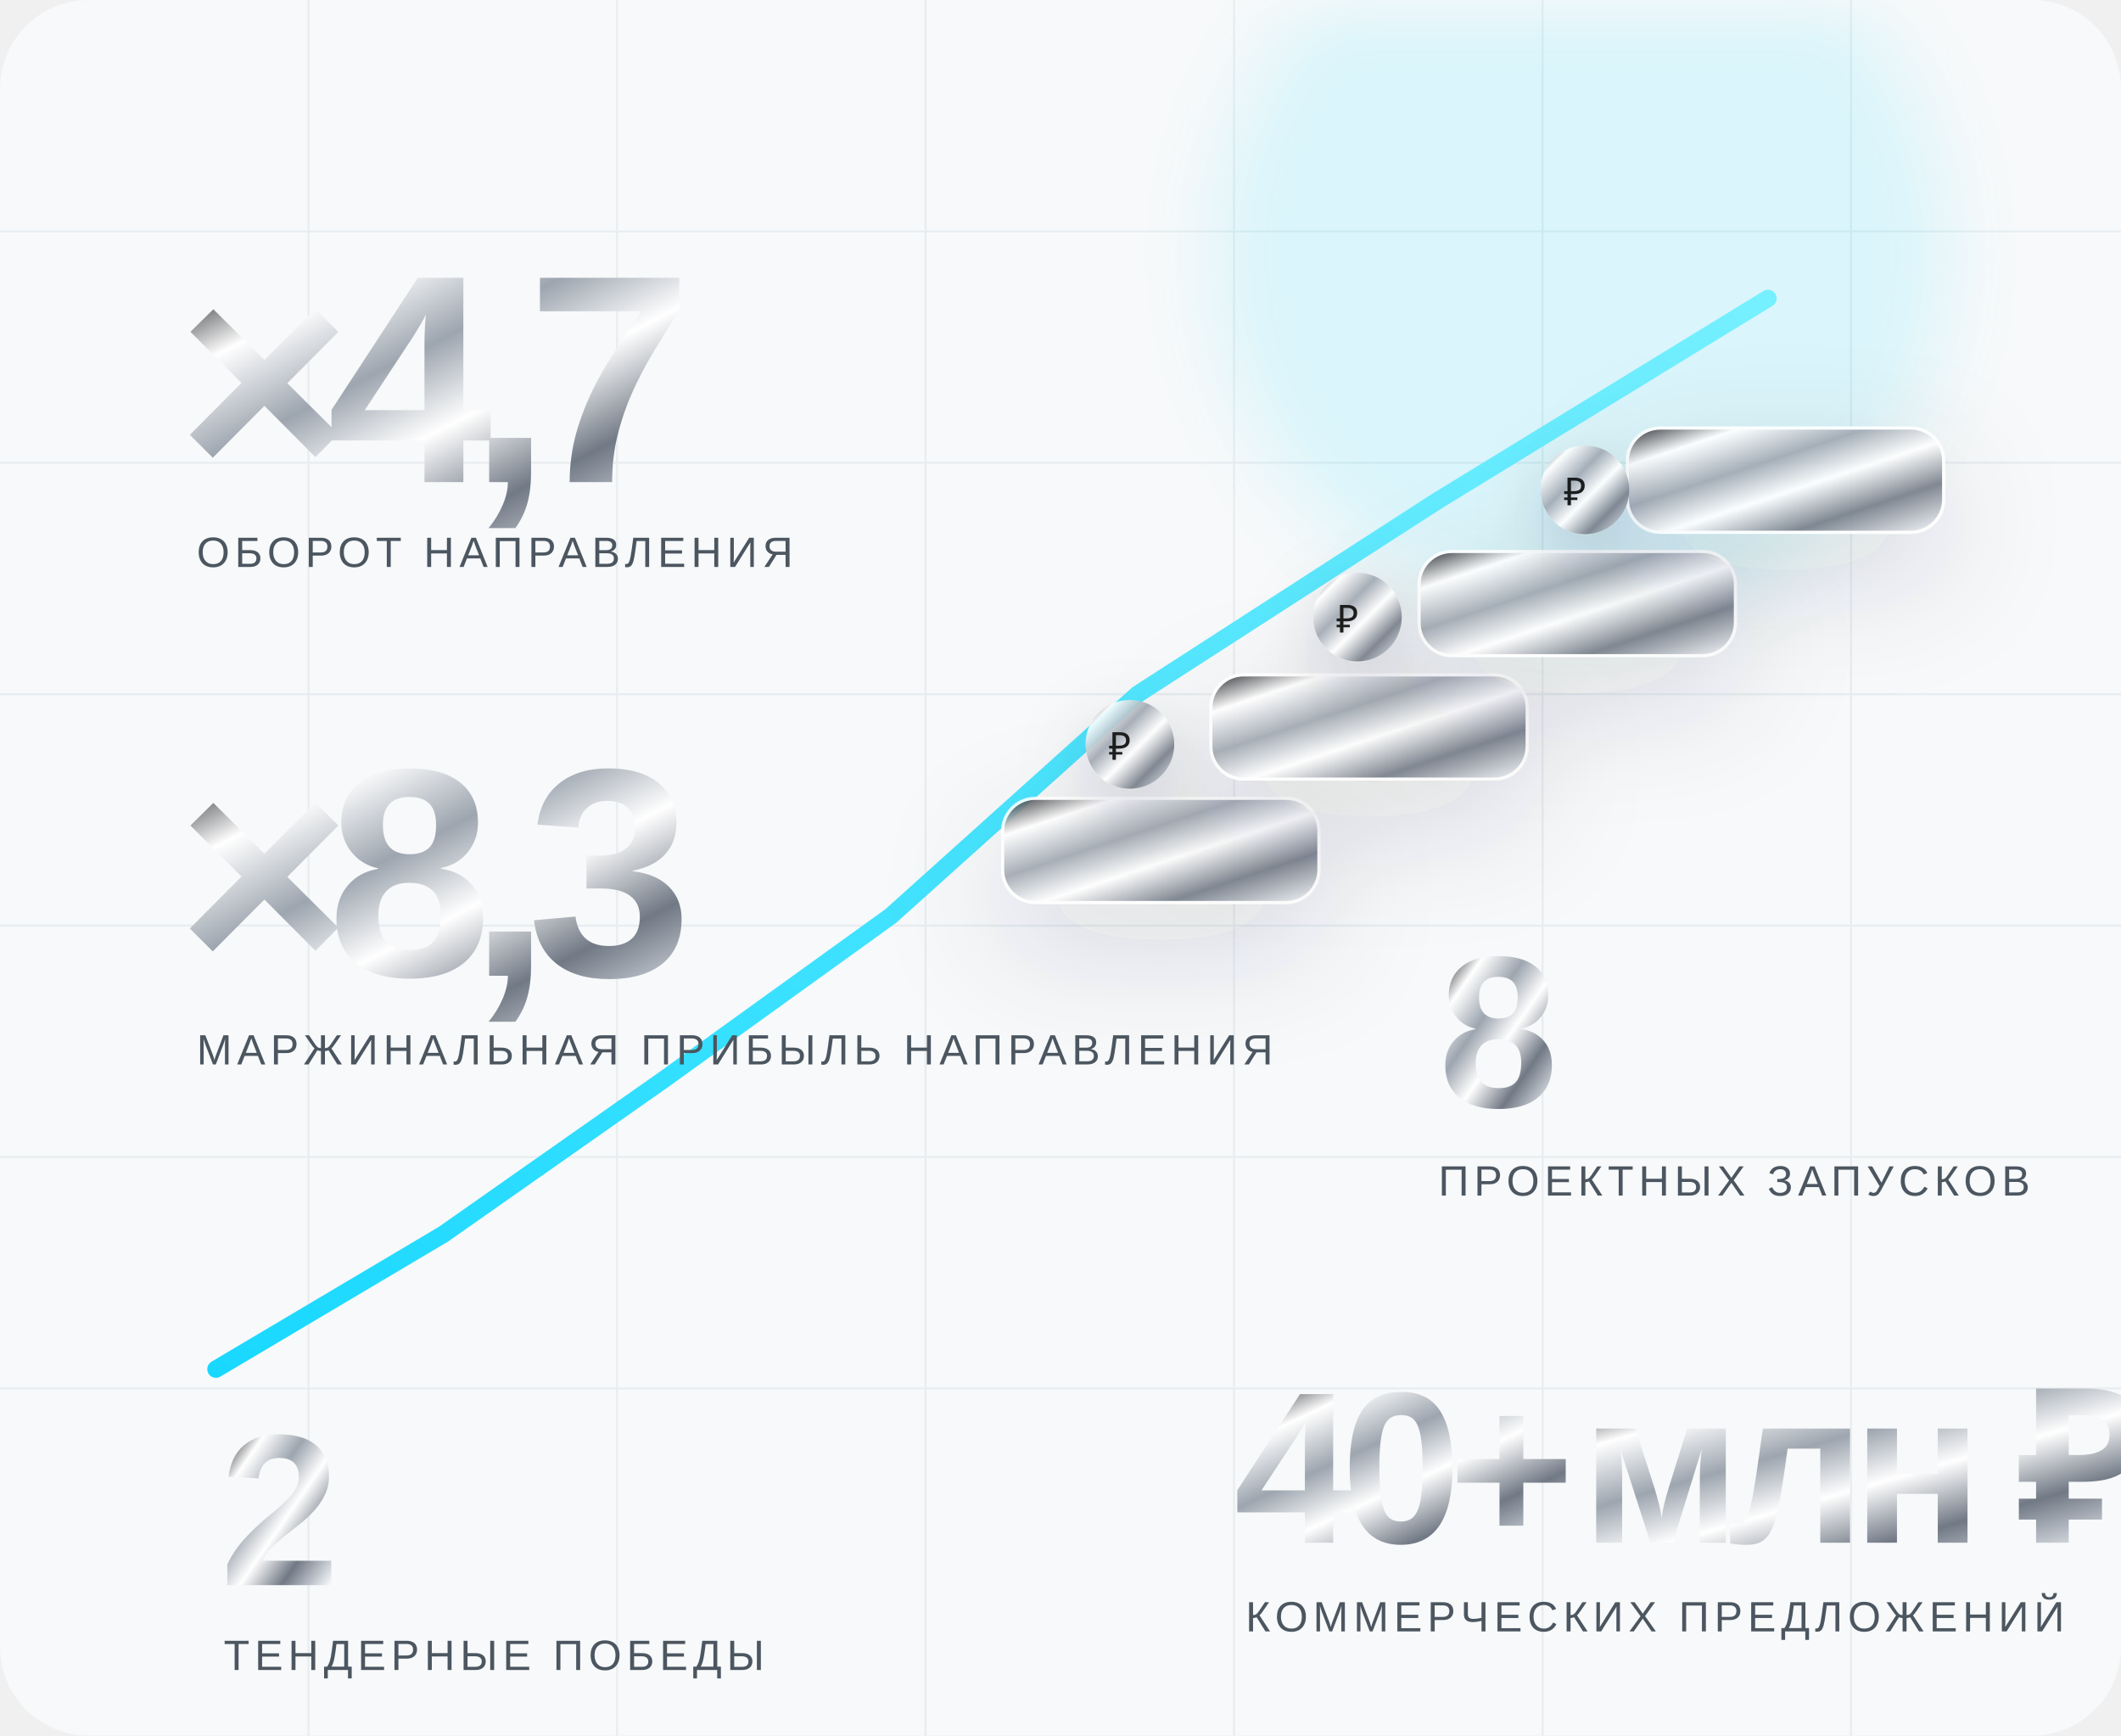
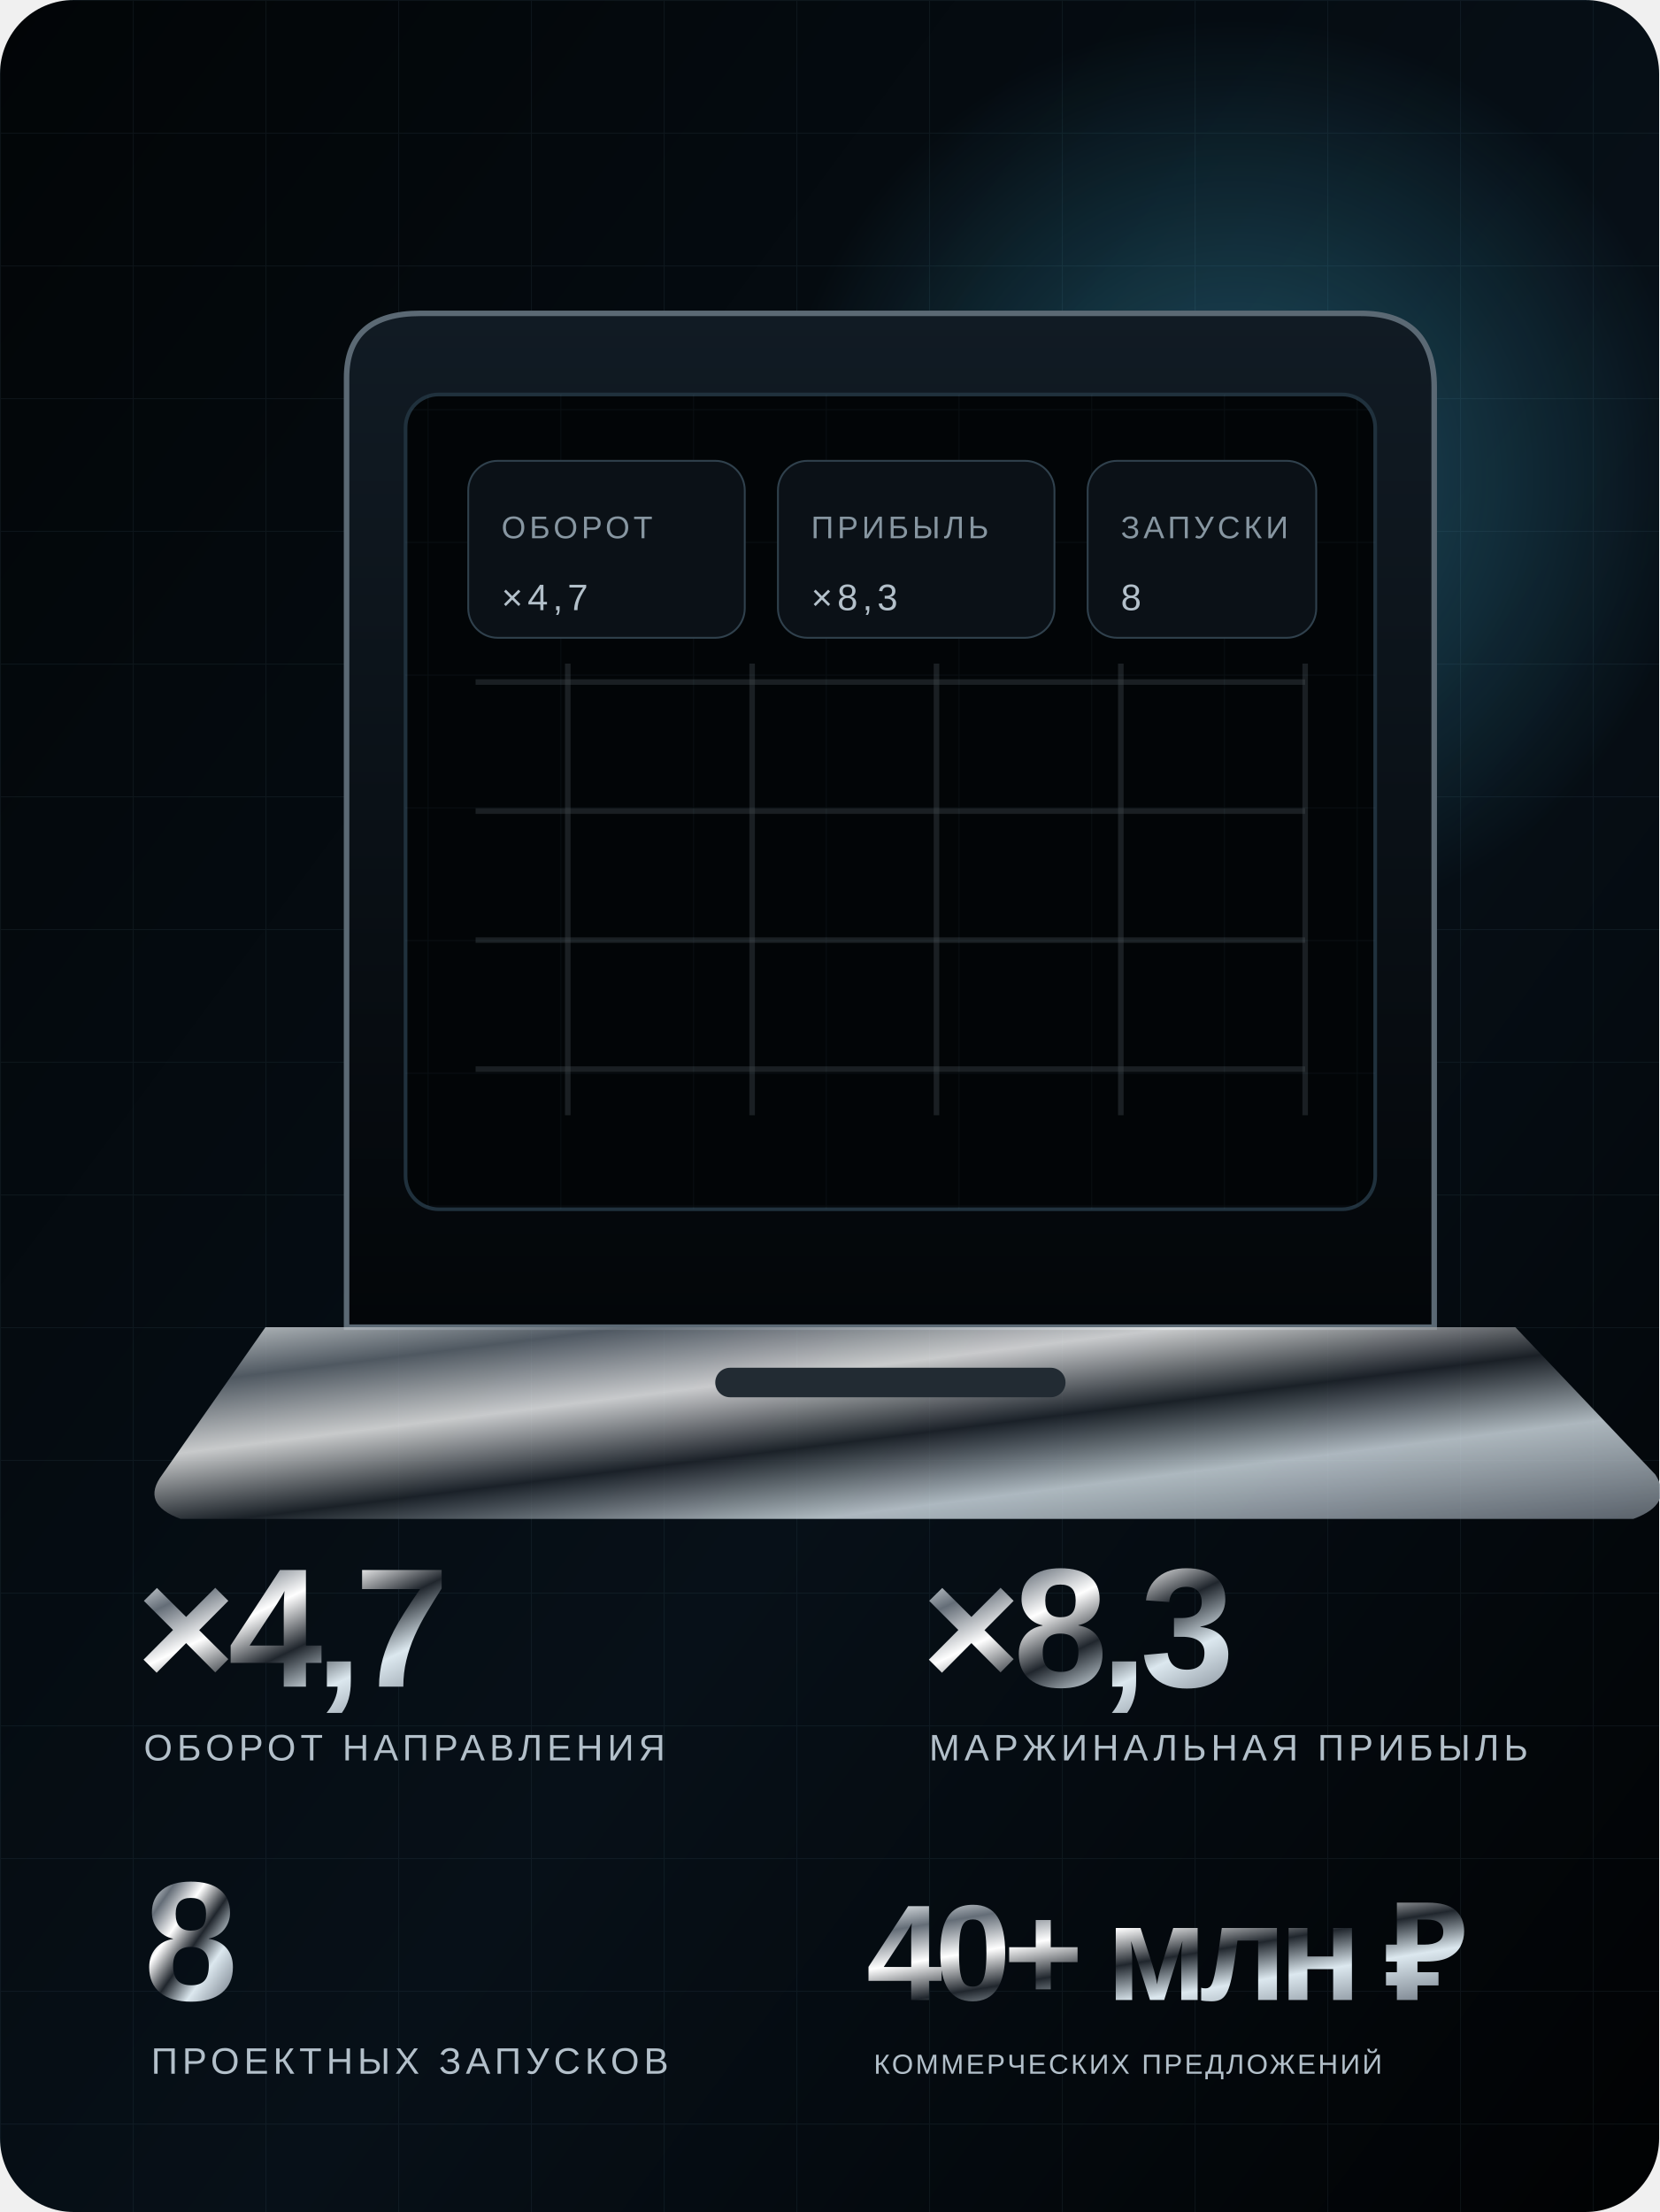
- <svg xmlns="http://www.w3.org/2000/svg" viewBox="0 0 1100 900" role="img" aria-label="Рост прибыли: оборот, маржинальная прибыль, запуски, тендеры и КП">
+ <svg xmlns="http://www.w3.org/2000/svg" viewBox="0 0 900 1200" role="img" aria-label="Рост прибыли: ноутбук с коммерческим дашбордом">
  <defs>
+     <linearGradient id="bg" x1="0" y1="0" x2="1" y2="1">
+       <stop offset="0" stop-color="#020507" />
+       <stop offset=".58" stop-color="#071018" />
+       <stop offset="1" stop-color="#010203" />
+     </linearGradient>
    <linearGradient id="chrome" x1="0" y1="0" x2="1" y2="1">
-       <stop offset="0" stop-color="#111318" />
-       <stop offset=".18" stop-color="#fff" />
-       <stop offset=".38" stop-color="#9da5af" />
-       <stop offset=".56" stop-color="#fff" />
-       <stop offset=".76" stop-color="#717985" />
-       <stop offset="1" stop-color="#f8fbff" />
+       <stop offset="0" stop-color="#f9fdff" />
+       <stop offset=".16" stop-color="#646d77" />
+       <stop offset=".34" stop-color="#ffffff" />
+       <stop offset=".53" stop-color="#20262d" />
+       <stop offset=".72" stop-color="#dce8ef" />
+       <stop offset="1" stop-color="#707984" />
    </linearGradient>
-     <linearGradient id="cyan" x1="0" y1="1" x2="1" y2="0">
-       <stop offset="0" stop-color="#19d8ff" />
-       <stop offset="1" stop-color="#7df2ff" />
+     <linearGradient id="panel" x1="0" y1="0" x2="0" y2="1">
+       <stop offset="0" stop-color="#111b24" />
+       <stop offset="1" stop-color="#030609" />
    </linearGradient>
-     <filter id="glow">
-       <feGaussianBlur stdDeviation="18" />
+     <radialGradient id="cyanGlow">
+       <stop offset="0" stop-color="#4fd5ff" stop-opacity=".34" />
+       <stop offset="1" stop-color="#4fd5ff" stop-opacity="0" />
+     </radialGradient>
+     <filter id="glow" x="-100%" y="-100%" width="300%" height="300%">
+       <feGaussianBlur stdDeviation="10" result="b" />
+       <feMerge>
+         <feMergeNode in="b" />
+         <feMergeNode in="SourceGraphic" />
+       </feMerge>
    </filter>
+     <pattern id="grid" width="72" height="72" patternUnits="userSpaceOnUse">
+       <path d="M72 0H0V72" fill="none" stroke="#5b7687" stroke-opacity=".12" stroke-width="1" />
+     </pattern>
    <style>
-       .bg{fill:#f7f9fa}.grid{stroke:#dce4e8;opacity:.56}.big{font:600 112px Orbitron,Arial,sans-serif;letter-spacing:-.06em;fill:url(#chrome)}.huge{font:600 154px Orbitron,Arial,sans-serif;letter-spacing:-.08em;fill:url(#chrome)}.label{font:500 22px Orbitron,Arial,sans-serif;letter-spacing:.12em;fill:#4c5660}.step{fill:url(#chrome);stroke:#fff;stroke-width:1.6;filter:drop-shadow(0 22px 32px rgba(45,55,65,.16));animation:rise 3.8s ease-in-out infinite alternate}.coin{fill:url(#chrome);filter:drop-shadow(0 12px 18px rgba(45,55,65,.18));animation:coin 3s ease-in-out infinite}.line{fill:none;stroke:url(#cyan);stroke-width:9;stroke-linecap:round;stroke-dasharray:980;animation:draw 4s ease-in-out infinite alternate}@keyframes draw{from{stroke-dashoffset:980}to{stroke-dashoffset:0}}@keyframes rise{from{transform:translateY(24px);opacity:.56}to{transform:translateY(0);opacity:1}}@keyframes coin{50%{transform:translateY(-18px)}}
-     </style>
+     .metric{font:700 92px Arial,sans-serif;fill:url(#chrome);letter-spacing:-4px}
+     .label{font:500 20px Arial,sans-serif;fill:#b3c0ca;letter-spacing:2.5px}
+     .small{font:500 17px Arial,sans-serif;fill:#8796a1;letter-spacing:2px}
+     .stroke{fill:none;stroke:#a8bac5;stroke-opacity:.42;stroke-width:3}
+   </style>
  </defs>
-   <rect class="bg" width="1100" height="900" rx="46" />
-   <g>
-     <path class="grid" d="M0 120H1100M0 240H1100M0 360H1100M0 480H1100M0 600H1100M0 720H1100M160 0V900M320 0V900M480 0V900M640 0V900M800 0V900M960 0V900" />
+   <rect width="900" height="1200" rx="40" fill="url(#bg)" />
+   <rect width="900" height="1200" rx="40" fill="url(#grid)" />
+   <circle cx="670" cy="260" r="250" fill="url(#cyanGlow)" />
+   <g transform="translate(88 150)">
+     <path d="M100 55 Q100 20 140 20 H650 Q690 20 690 60 V570 H100Z" fill="url(#panel)" stroke="#5b6974" stroke-width="3" />
+     <rect x="132" y="64" width="526" height="442" rx="18" fill="#020507" stroke="#20313d" stroke-width="2" />
+     <rect x="132" y="64" width="526" height="442" rx="18" fill="url(#grid)" opacity=".65" />
+     <path d="M56 570 H734 L810 650 Q820 666 798 674 H10 Q-12 666 0 650Z" fill="url(#chrome)" opacity=".78" />
+     <rect x="300" y="592" width="190" height="16" rx="8" fill="#222b33" />
+     <g>
+       <rect x="166" y="100" width="150" height="96" rx="16" fill="#0b1117" stroke="#30414d" />
+       <text x="184" y="142" class="small">ОБОРОТ</text>
+       <text x="184" y="181" class="label">×4,7</text>
+       <rect x="334" y="100" width="150" height="96" rx="16" fill="#0b1117" stroke="#30414d" />
+       <text x="352" y="142" class="small">ПРИБЫЛЬ</text>
+       <text x="352" y="181" class="label">×8,3</text>
+       <rect x="502" y="100" width="124" height="96" rx="16" fill="#0b1117" stroke="#30414d" />
+       <text x="520" y="142" class="small">ЗАПУСКИ</text>
+       <text x="520" y="181" class="label">8</text>
+     </g>
+     <g opacity=".35">
+       <path d="M170 430H620M170 360H620M170 290H620M170 220H620" class="stroke" />
+       <path d="M220 210V455M320 210V455M420 210V455M520 210V455M620 210V455" class="stroke" />
+     </g>
  </g>
-   <circle cx="820" cy="132" r="190" fill="#19d8ff" opacity=".13" filter="url(#glow)" />
-   <path class="line" d="M112 710L230 640L344 560L462 475L590 360L745 260L990 110" />
-   <g opacity=".88">
-     <rect class="step" x="520" y="414" width="164" height="54" rx="17" />
-     <rect class="step" x="628" y="350" width="164" height="54" rx="17" />
-     <rect class="step" x="736" y="286" width="164" height="54" rx="17" />
-     <rect class="step" x="844" y="222" width="164" height="54" rx="17" />
-     <circle class="coin" cx="586" cy="386" r="23" />
-     <text x="575" y="394" font-family="Orbitron" font-size="20">₽</text>
-     <circle class="coin" cx="704" cy="320" r="23" />
-     <text x="693" y="328" font-family="Orbitron" font-size="20">₽</text>
-     <circle class="coin" cx="822" cy="254" r="23" />
-     <text x="811" y="262" font-family="Orbitron" font-size="20">₽</text>
-   </g>
-   <text class="huge" x="92" y="250">×4,7</text>
-   <text class="label" x="102" y="294">ОБОРОТ НАПРАВЛЕНИЯ</text>
-   <text class="huge" x="92" y="506">×8,3</text>
-   <text class="label" x="102" y="552">МАРЖИНАЛЬНАЯ ПРИБЫЛЬ НАПРАВЛЕНИЯ</text>
-   <text class="big" x="746" y="574">8</text>
-   <text class="label" x="746" y="620">ПРОЕКТНЫХ ЗАПУСКОВ</text>
-   <text class="big" x="114" y="822">2</text>
-   <text class="label" x="116" y="866">ТЕНДЕРНЫЕ ПОБЕДЫ</text>
-   <text class="big" x="640" y="800">40+</text>
-   <text class="big" x="820" y="800">млн ₽</text>
-   <text class="label" x="646" y="846">КОММЕРЧЕСКИХ ПРЕДЛОЖЕНИЙ</text>
+   <text x="74" y="915" class="metric">×4,7</text>
+   <text x="78" y="955" class="label">ОБОРОТ НАПРАВЛЕНИЯ</text>
+   <text x="500" y="915" class="metric">×8,3</text>
+   <text x="504" y="955" class="label">МАРЖИНАЛЬНАЯ ПРИБЫЛЬ</text>
+   <text x="78" y="1085" class="metric">8</text>
+   <text x="82" y="1125" class="label">ПРОЕКТНЫХ ЗАПУСКОВ</text>
+   <text x="470" y="1085" class="metric" style="font-size:74px">40+ млн ₽</text>
+   <text x="474" y="1125" class="label" style="font-size:15px;letter-spacing:1.2px">КОММЕРЧЕСКИХ ПРЕДЛОЖЕНИЙ</text>
</svg>
